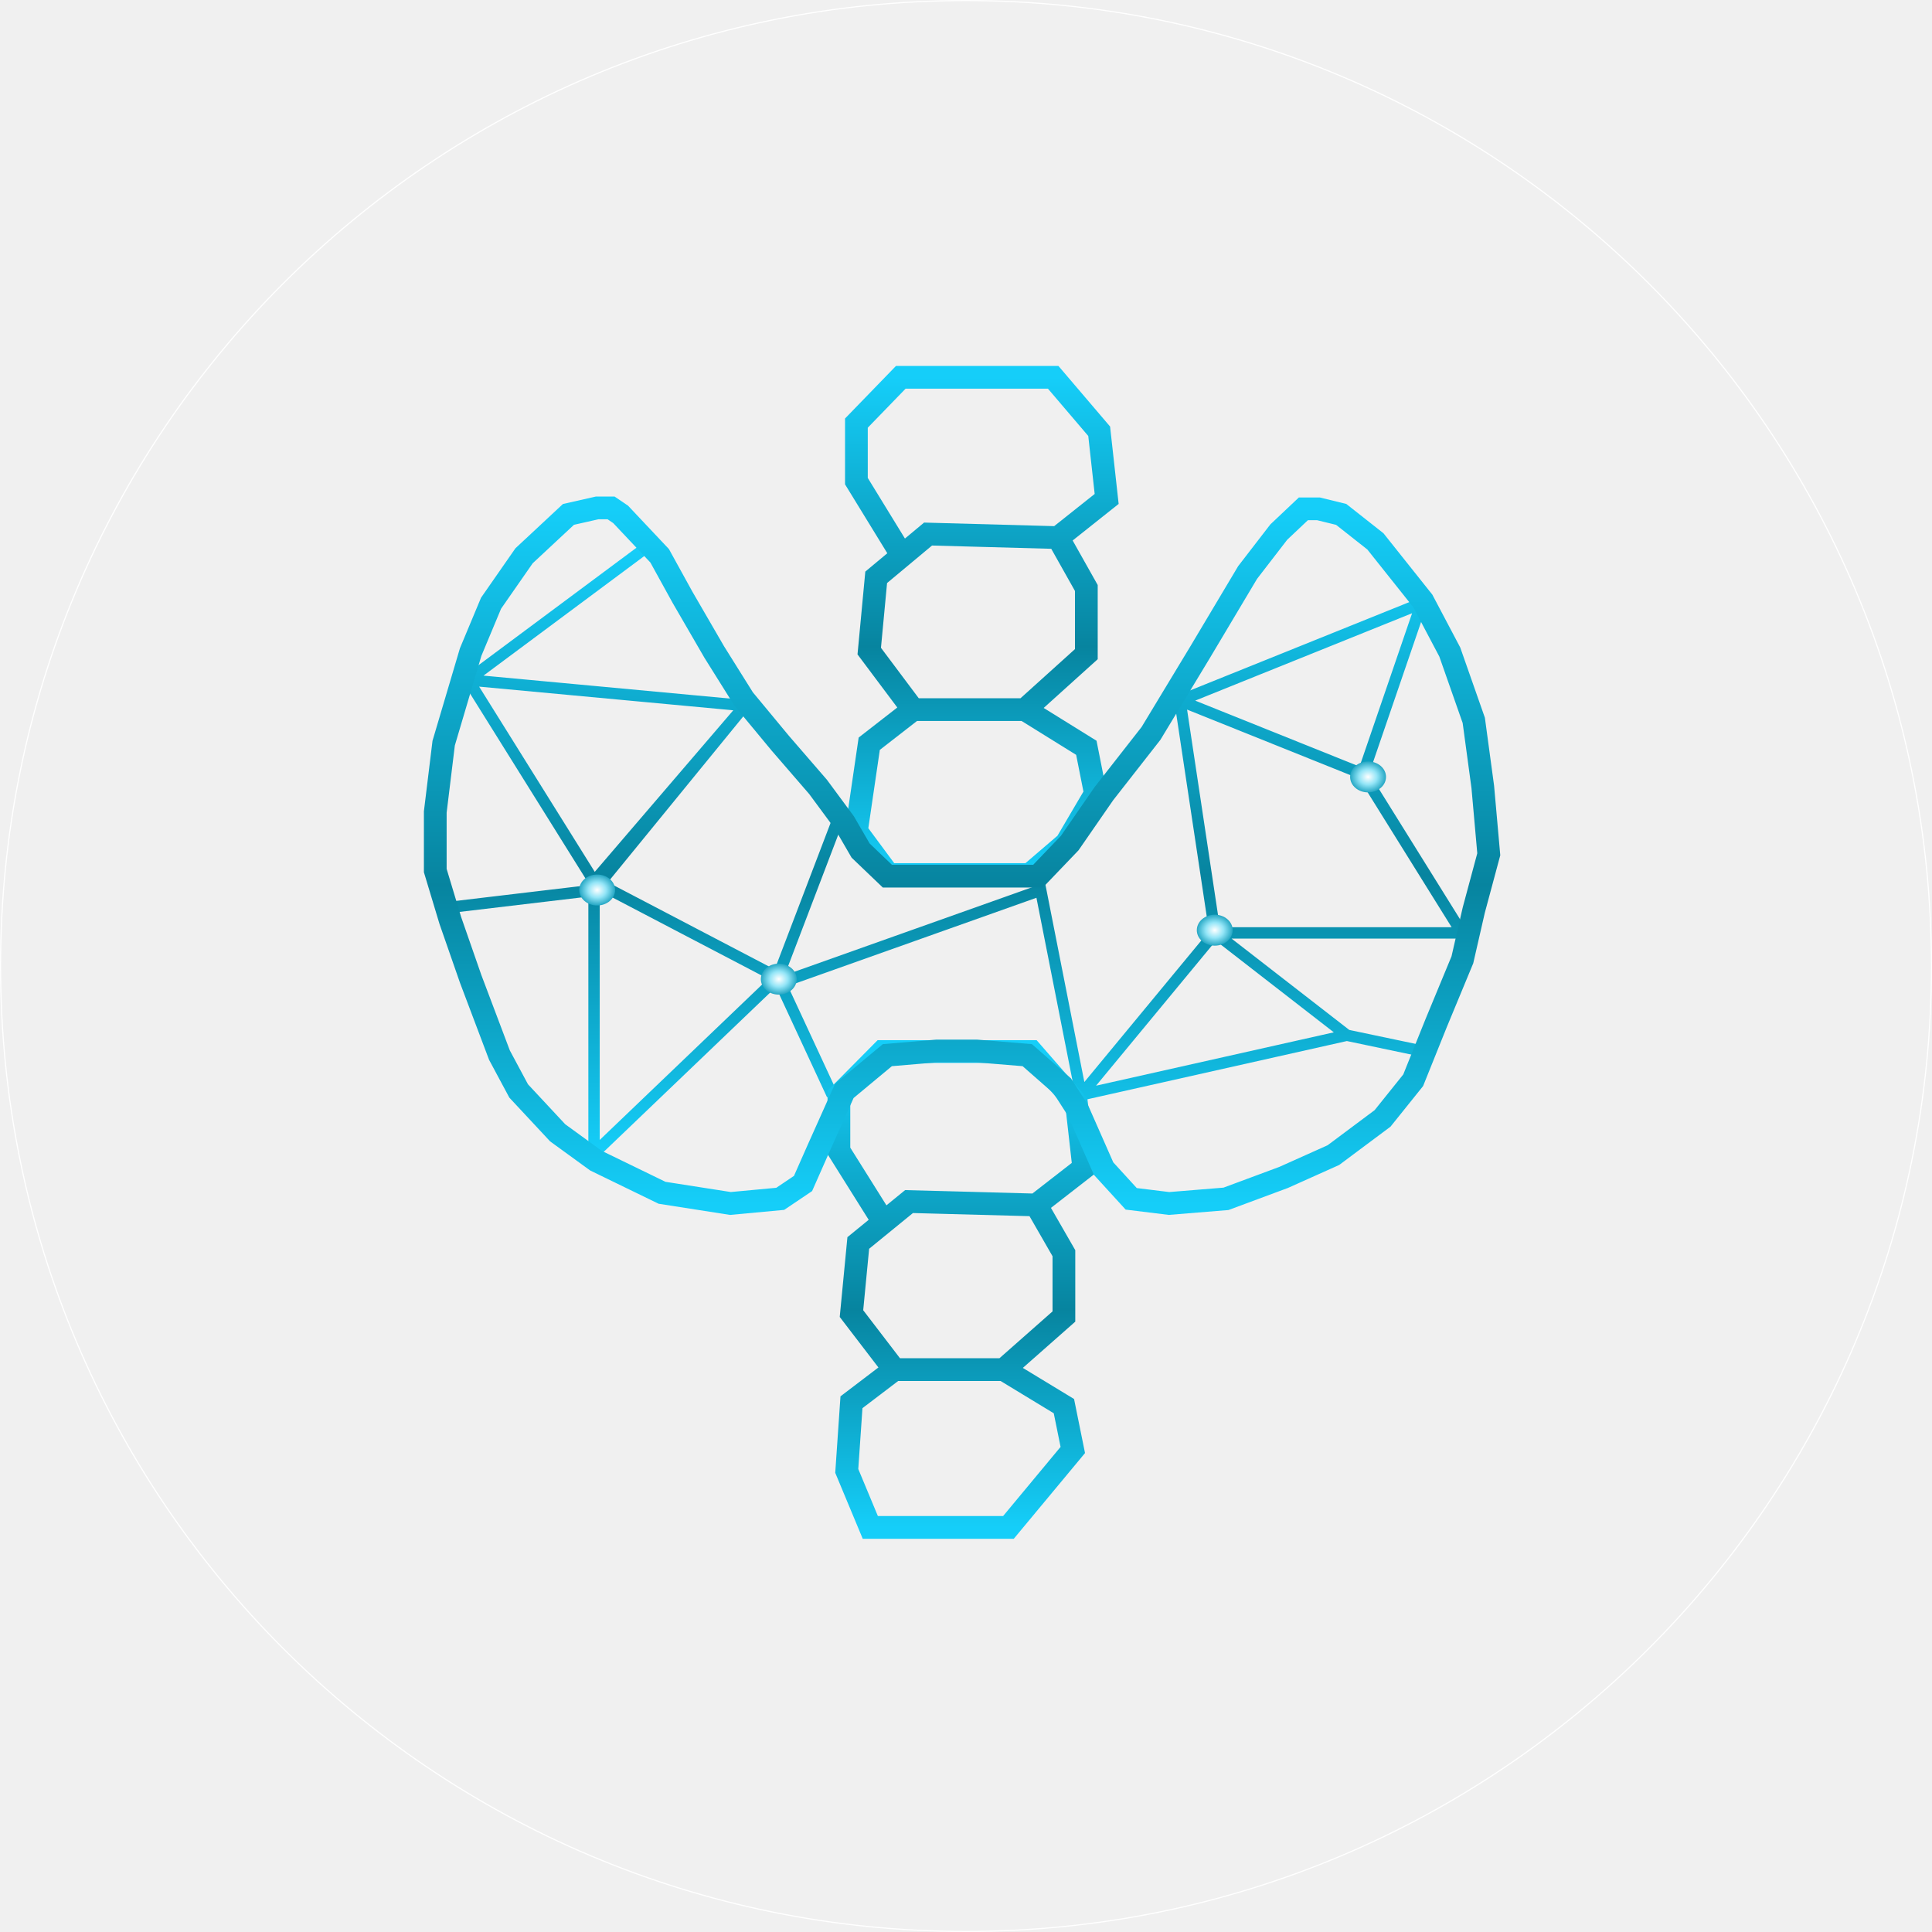
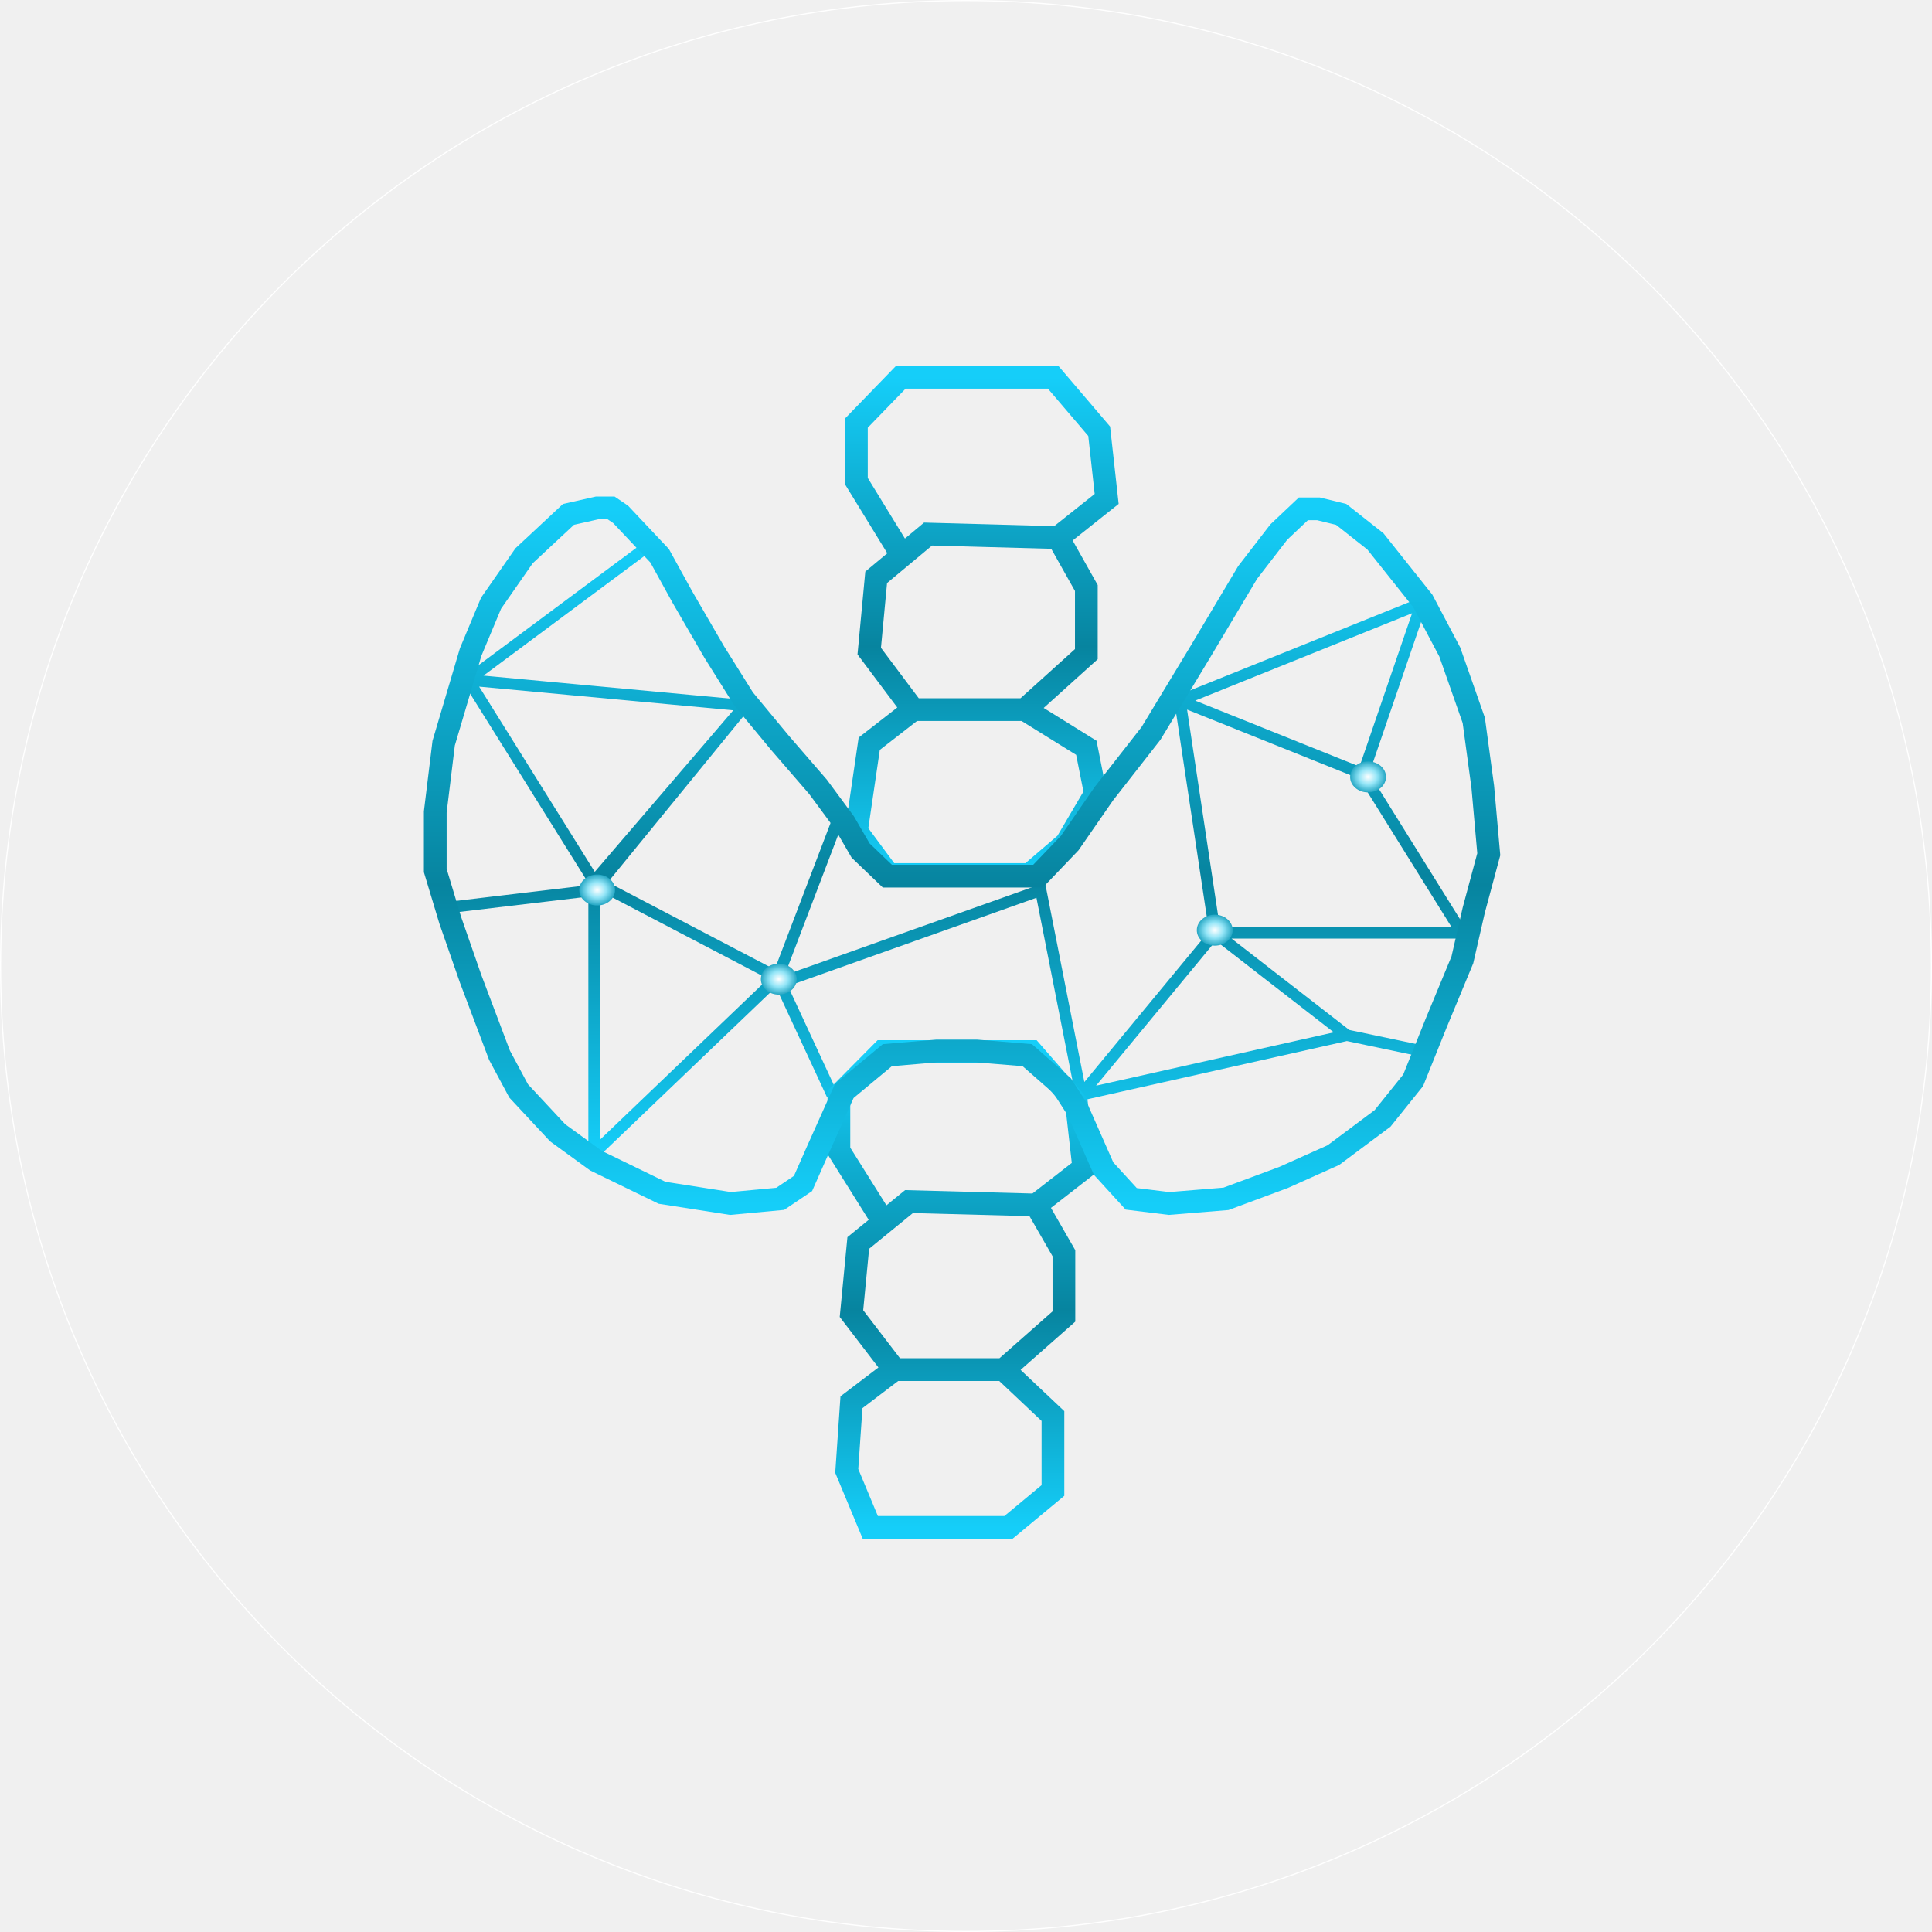
<svg xmlns="http://www.w3.org/2000/svg" width="1700" height="1700" viewBox="0 0 1700 1700" fill="none">
  <path d="M1699.5 850C1699.5 1319.17 1319.17 1699.5 850 1699.5C380.834 1699.5 0.5 1319.17 0.5 850C0.5 380.834 380.834 0.5 850 0.5C1319.17 0.5 1699.5 380.834 1699.5 850Z" stroke="white" />
  <path d="M569.466 481.15L412.006 598.26M412.006 598.26L655.299 620.908M412.006 598.26L522.701 775.581M655.299 620.908L522.701 775.581M655.299 620.908L522.701 783.314M522.701 775.581V783.314M522.701 775.581L684.305 860.098M522.701 783.314L397.207 798.229M522.701 783.314V1014.77L684.305 860.098M684.305 860.098L732.253 963.397M684.305 860.098L739.948 714.264M692 862.86L915.759 783.314L951.276 963.397M951.276 963.397L1069.07 820.877M951.276 963.397L1185.1 910.919M1069.07 820.877L1185.1 910.919M1069.07 820.877L1038.29 616.489M1185.1 910.919L1250.8 924.729M1038.29 616.489L1199.3 681.12M1038.29 616.489L1250.8 530.867L1199.3 681.12M1199.3 681.12L1286.32 820.877H1078.55" stroke="url(#paint0_linear_162_228)" stroke-width="10" />
  <path d="M930.952 473.058L973.77 439.025L967.183 379.467L926.718 332H792.617L753.563 372.302V423.352L793.794 488.954M930.952 473.058L816.614 469.923L793.794 488.954M930.952 473.058L955.89 517.39V575.604L901.78 624.414M803.439 624.414L764.856 572.917L770.973 507.986L793.794 488.954M803.439 624.414H901.78M803.439 624.414L764.856 654.417L753.563 731.386L781.795 769.502H906.014L938.253 741.882L963.889 698.302L955.89 658L901.78 624.414" stroke="url(#paint1_linear_162_228)" stroke-width="20" />
-   <path d="M911.747 1060.28L953.644 1027.71L947.198 970.709L907.603 925.279H776.387L738.173 963.851V1012.71L777.538 1075.5M911.747 1060.28L799.868 1057.28L777.538 1075.5M911.747 1060.28L936.149 1102.71V1158.43L883.202 1205.14M786.976 1205.14L749.223 1155.85L755.208 1093.71L777.538 1075.5M786.976 1205.14H883.202M786.976 1205.14L749.223 1233.86L745.079 1294.28L765.797 1344H887.345L943.976 1275.86L936.149 1237.28L883.202 1205.14" stroke="url(#paint2_linear_162_228)" stroke-width="20" />
+   <path d="M911.747 1060.28L953.644 1027.71L947.198 970.709L907.603 925.279H776.387L738.173 963.851V1012.71L777.538 1075.5M911.747 1060.28L799.868 1057.28L777.538 1075.5M911.747 1060.28L936.149 1102.71V1158.43L883.202 1205.14M786.976 1205.14L749.223 1155.85L755.208 1093.71L777.538 1075.5M786.976 1205.14H883.202M786.976 1205.14L749.223 1233.86L745.079 1294.28L765.797 1344H887.345L926.5 1311.5V1246L883.202 1205.14" stroke="url(#paint2_linear_162_228)" stroke-width="20" />
  <ellipse cx="1068.88" cy="818.476" rx="15.784" ry="13.62" fill="url(#paint3_diamond_162_228)" />
  <ellipse cx="1203.78" cy="683.62" rx="15.784" ry="13.62" fill="url(#paint4_diamond_162_228)" />
  <ellipse cx="525.461" cy="783.122" rx="15.784" ry="13.62" fill="url(#paint5_diamond_162_228)" />
  <ellipse cx="685.289" cy="861.564" rx="15.784" ry="13.62" fill="url(#paint6_diamond_162_228)" />
  <path d="M580.436 489.041L546.122 452.628L537.676 446.9H525.534L500.195 452.628L461.13 489.041L432.095 530.772L414.146 573.731L390.391 653.921L383 714.473V766.023L396.198 809.8L414.146 861.351L439.486 928.449L456.379 959.952L490.692 996.774L524.478 1021.32L582.548 1049.55L642.729 1058.96L686.545 1054.87L706.605 1041.37L719.803 1011.5L742.908 959.952L780.793 928.449L824.328 924.766H859.17L903.92 928.449L934.701 955.451L948.316 976.654L971.085 1028.28L995.369 1054.87L1028.63 1058.96L1078.78 1054.87L1129.46 1036.05L1173.27 1016.41L1216.56 984.09L1243.48 950.542L1263.54 900.628L1286.77 844.577L1296.8 800.799L1310 751.704L1304.72 692.379L1296.8 633.874L1275.69 573.731L1251.93 528.727L1210.23 476.358L1180.14 452.628L1160.08 447.719H1146.88L1125.23 468.175L1097.78 503.77L1056.08 573.731L1012.79 645.329L971.402 698.243L941.213 741.883L913.391 770.933H883.793H841.269H780.793L757.284 748.431L742.908 723.654L719.803 692.379L686.545 653.921L654.343 615.054L628.476 573.731L600.497 525.454L580.436 489.041Z" stroke="url(#paint7_linear_162_228)" stroke-width="20" />
  <defs>
    <linearGradient id="paint0_linear_162_228" x1="502.871" y1="481.15" x2="502.871" y2="1014.77" gradientUnits="userSpaceOnUse">
      <stop stop-color="#15CEF9" />
      <stop offset="0.542" stop-color="#07849F" />
      <stop offset="1" stop-color="#15CEF9" />
    </linearGradient>
    <linearGradient id="paint1_linear_162_228" x1="863.667" y1="332" x2="863.667" y2="769.502" gradientUnits="userSpaceOnUse">
      <stop stop-color="#15CEF9" />
      <stop offset="0.542" stop-color="#07849F" />
      <stop offset="1" stop-color="#15CEF9" />
    </linearGradient>
    <linearGradient id="paint2_linear_162_228" x1="845.908" y1="925.279" x2="845.908" y2="1344" gradientUnits="userSpaceOnUse">
      <stop stop-color="#15CEF9" />
      <stop offset="0.542" stop-color="#07849F" />
      <stop offset="1" stop-color="#15CEF9" />
    </linearGradient>
    <radialGradient id="paint3_diamond_162_228" cx="0" cy="0" r="1" gradientUnits="userSpaceOnUse" gradientTransform="translate(1068.88 818.476) rotate(90) scale(13.6203 15.7836)">
      <stop stop-color="white" />
      <stop offset="0.5" stop-color="#93E5F7" />
      <stop offset="1" stop-color="#25A7C4" />
    </radialGradient>
    <radialGradient id="paint4_diamond_162_228" cx="0" cy="0" r="1" gradientUnits="userSpaceOnUse" gradientTransform="translate(1203.78 683.62) rotate(90) scale(13.6203 15.7836)">
      <stop stop-color="white" />
      <stop offset="0.5" stop-color="#93E5F7" />
      <stop offset="1" stop-color="#25A7C4" />
    </radialGradient>
    <radialGradient id="paint5_diamond_162_228" cx="0" cy="0" r="1" gradientUnits="userSpaceOnUse" gradientTransform="translate(525.461 783.122) rotate(90) scale(13.6203 15.7836)">
      <stop stop-color="white" />
      <stop offset="0.5" stop-color="#93E5F7" />
      <stop offset="1" stop-color="#25A7C4" />
    </radialGradient>
    <radialGradient id="paint6_diamond_162_228" cx="0" cy="0" r="1" gradientUnits="userSpaceOnUse" gradientTransform="translate(685.289 861.564) rotate(90) scale(13.6203 15.7836)">
      <stop stop-color="white" />
      <stop offset="0.5" stop-color="#93E5F7" />
      <stop offset="1" stop-color="#25A7C4" />
    </radialGradient>
    <linearGradient id="paint7_linear_162_228" x1="846.5" y1="446.9" x2="846.5" y2="1058.96" gradientUnits="userSpaceOnUse">
      <stop stop-color="#15CEF9" />
      <stop offset="0.542" stop-color="#07849F" />
      <stop offset="1" stop-color="#15CEF9" />
    </linearGradient>
  </defs>
</svg>
